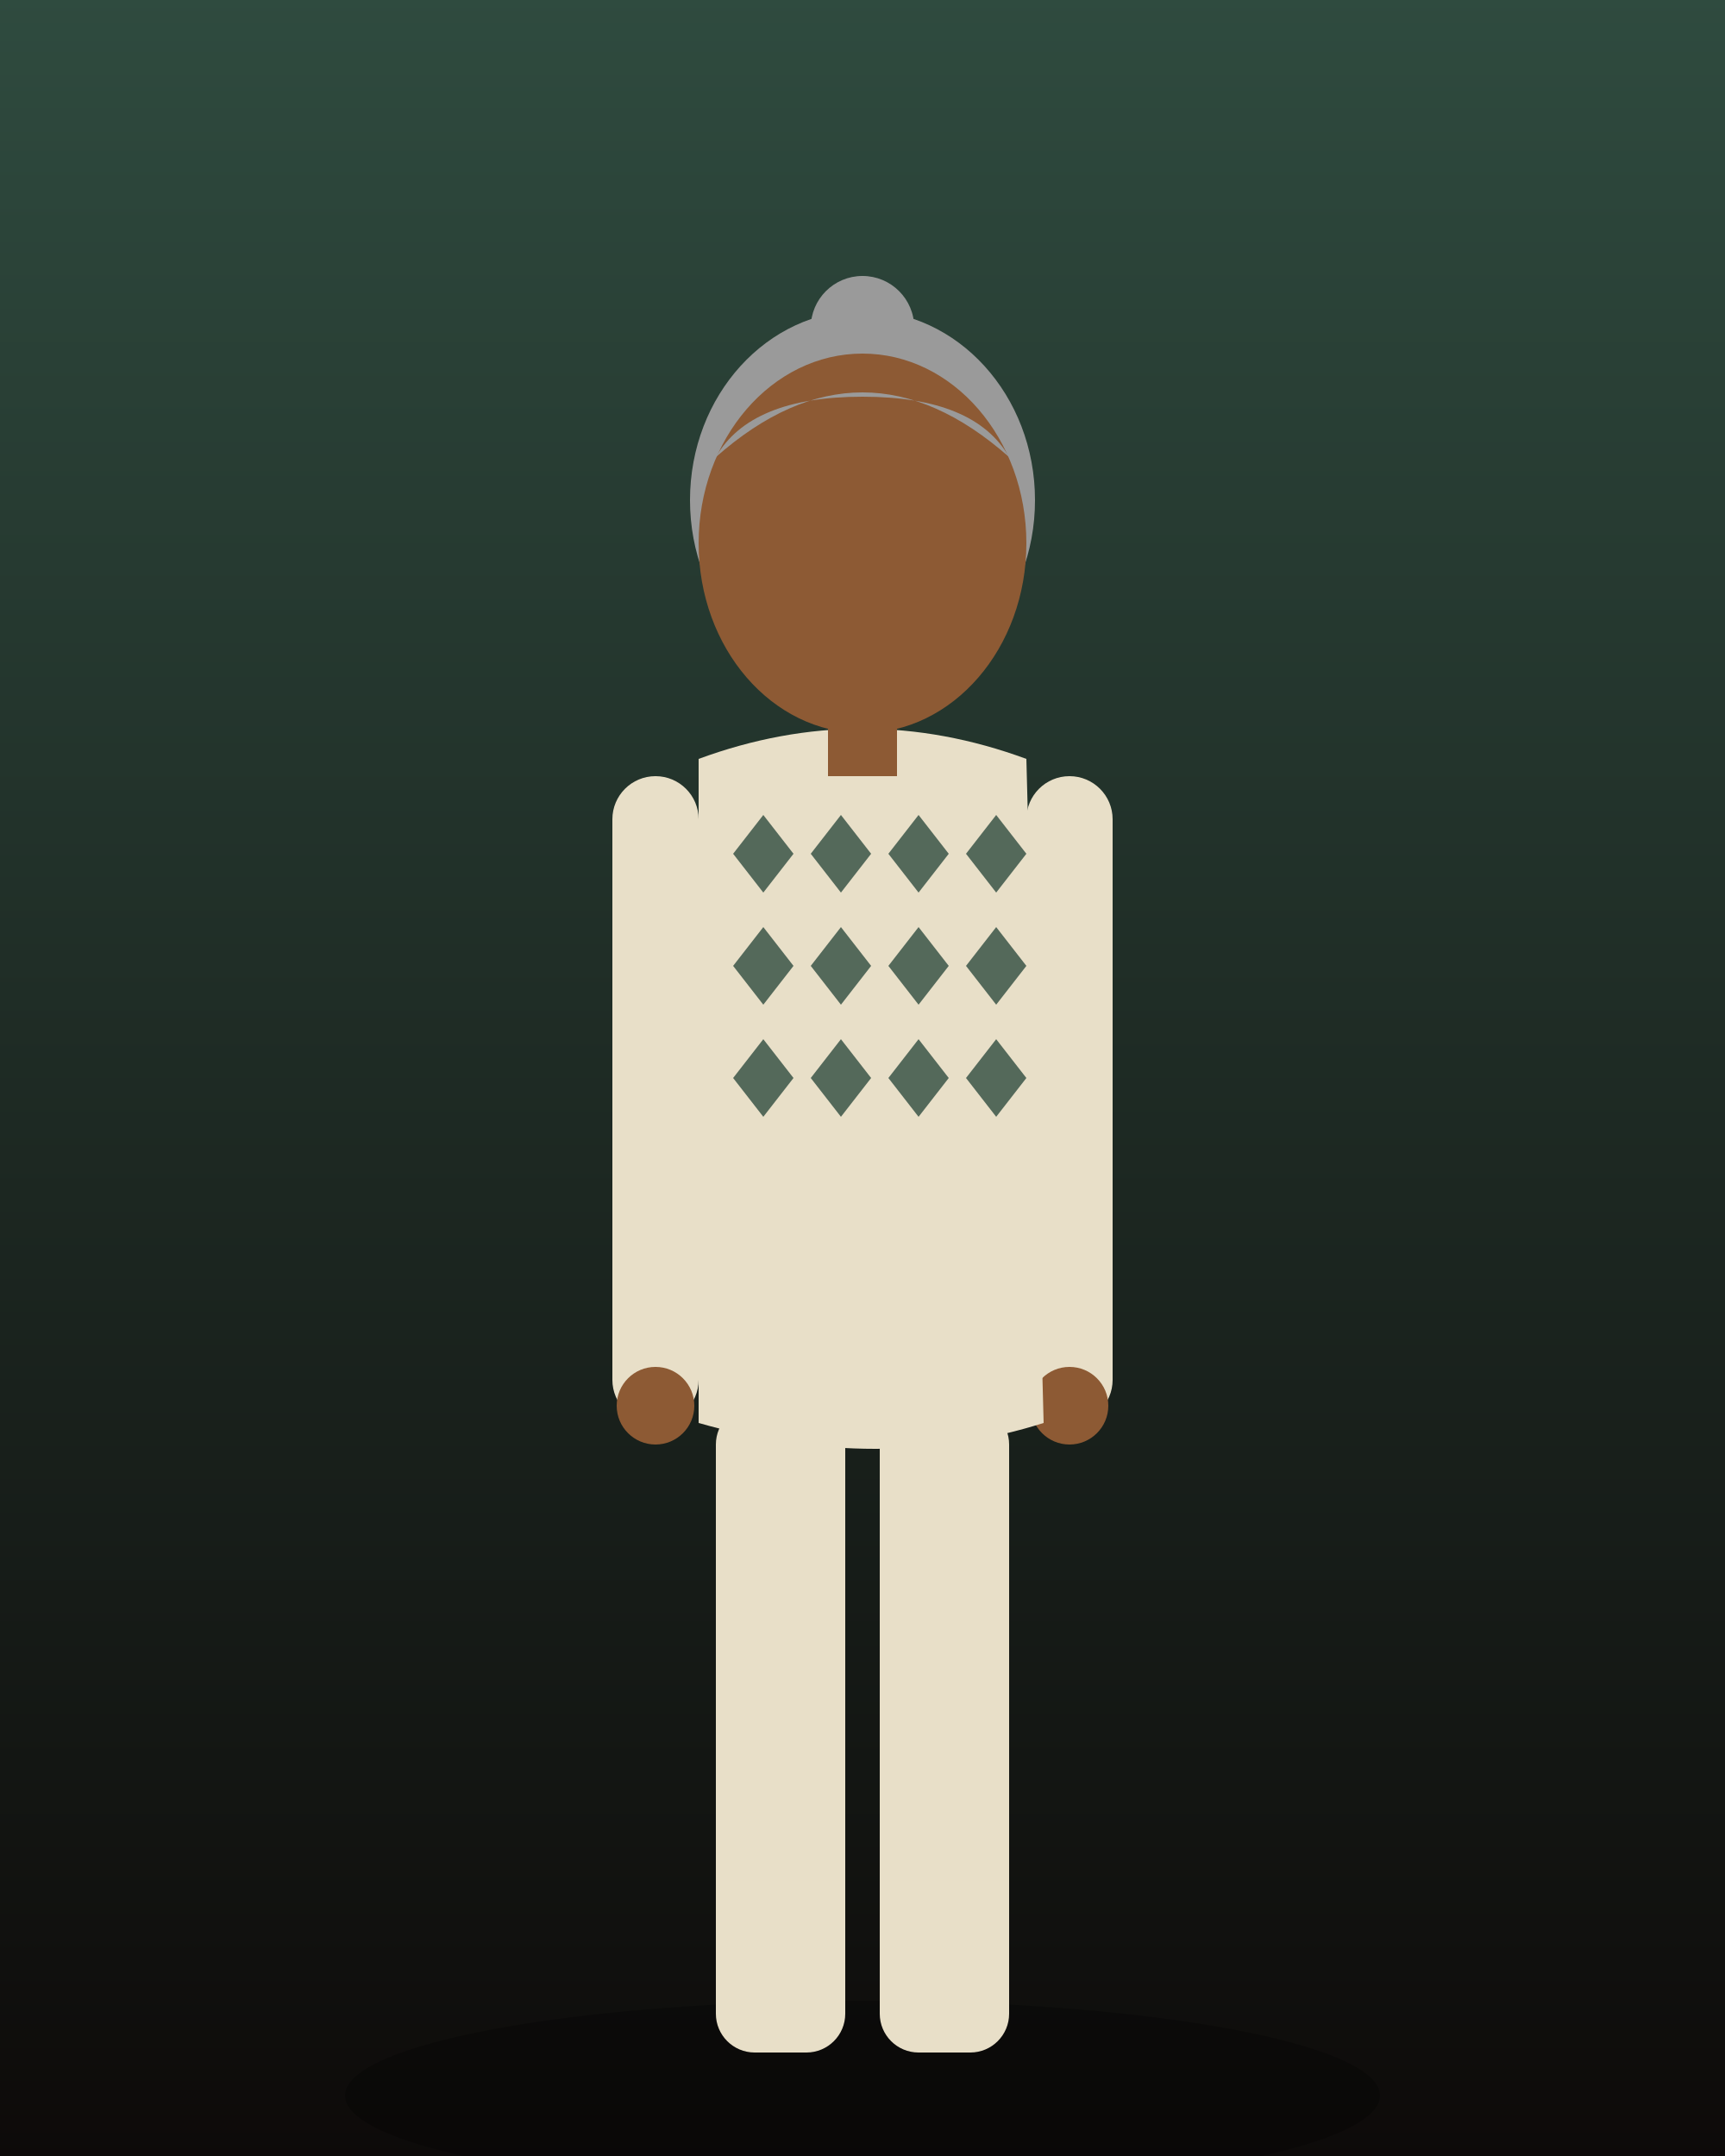
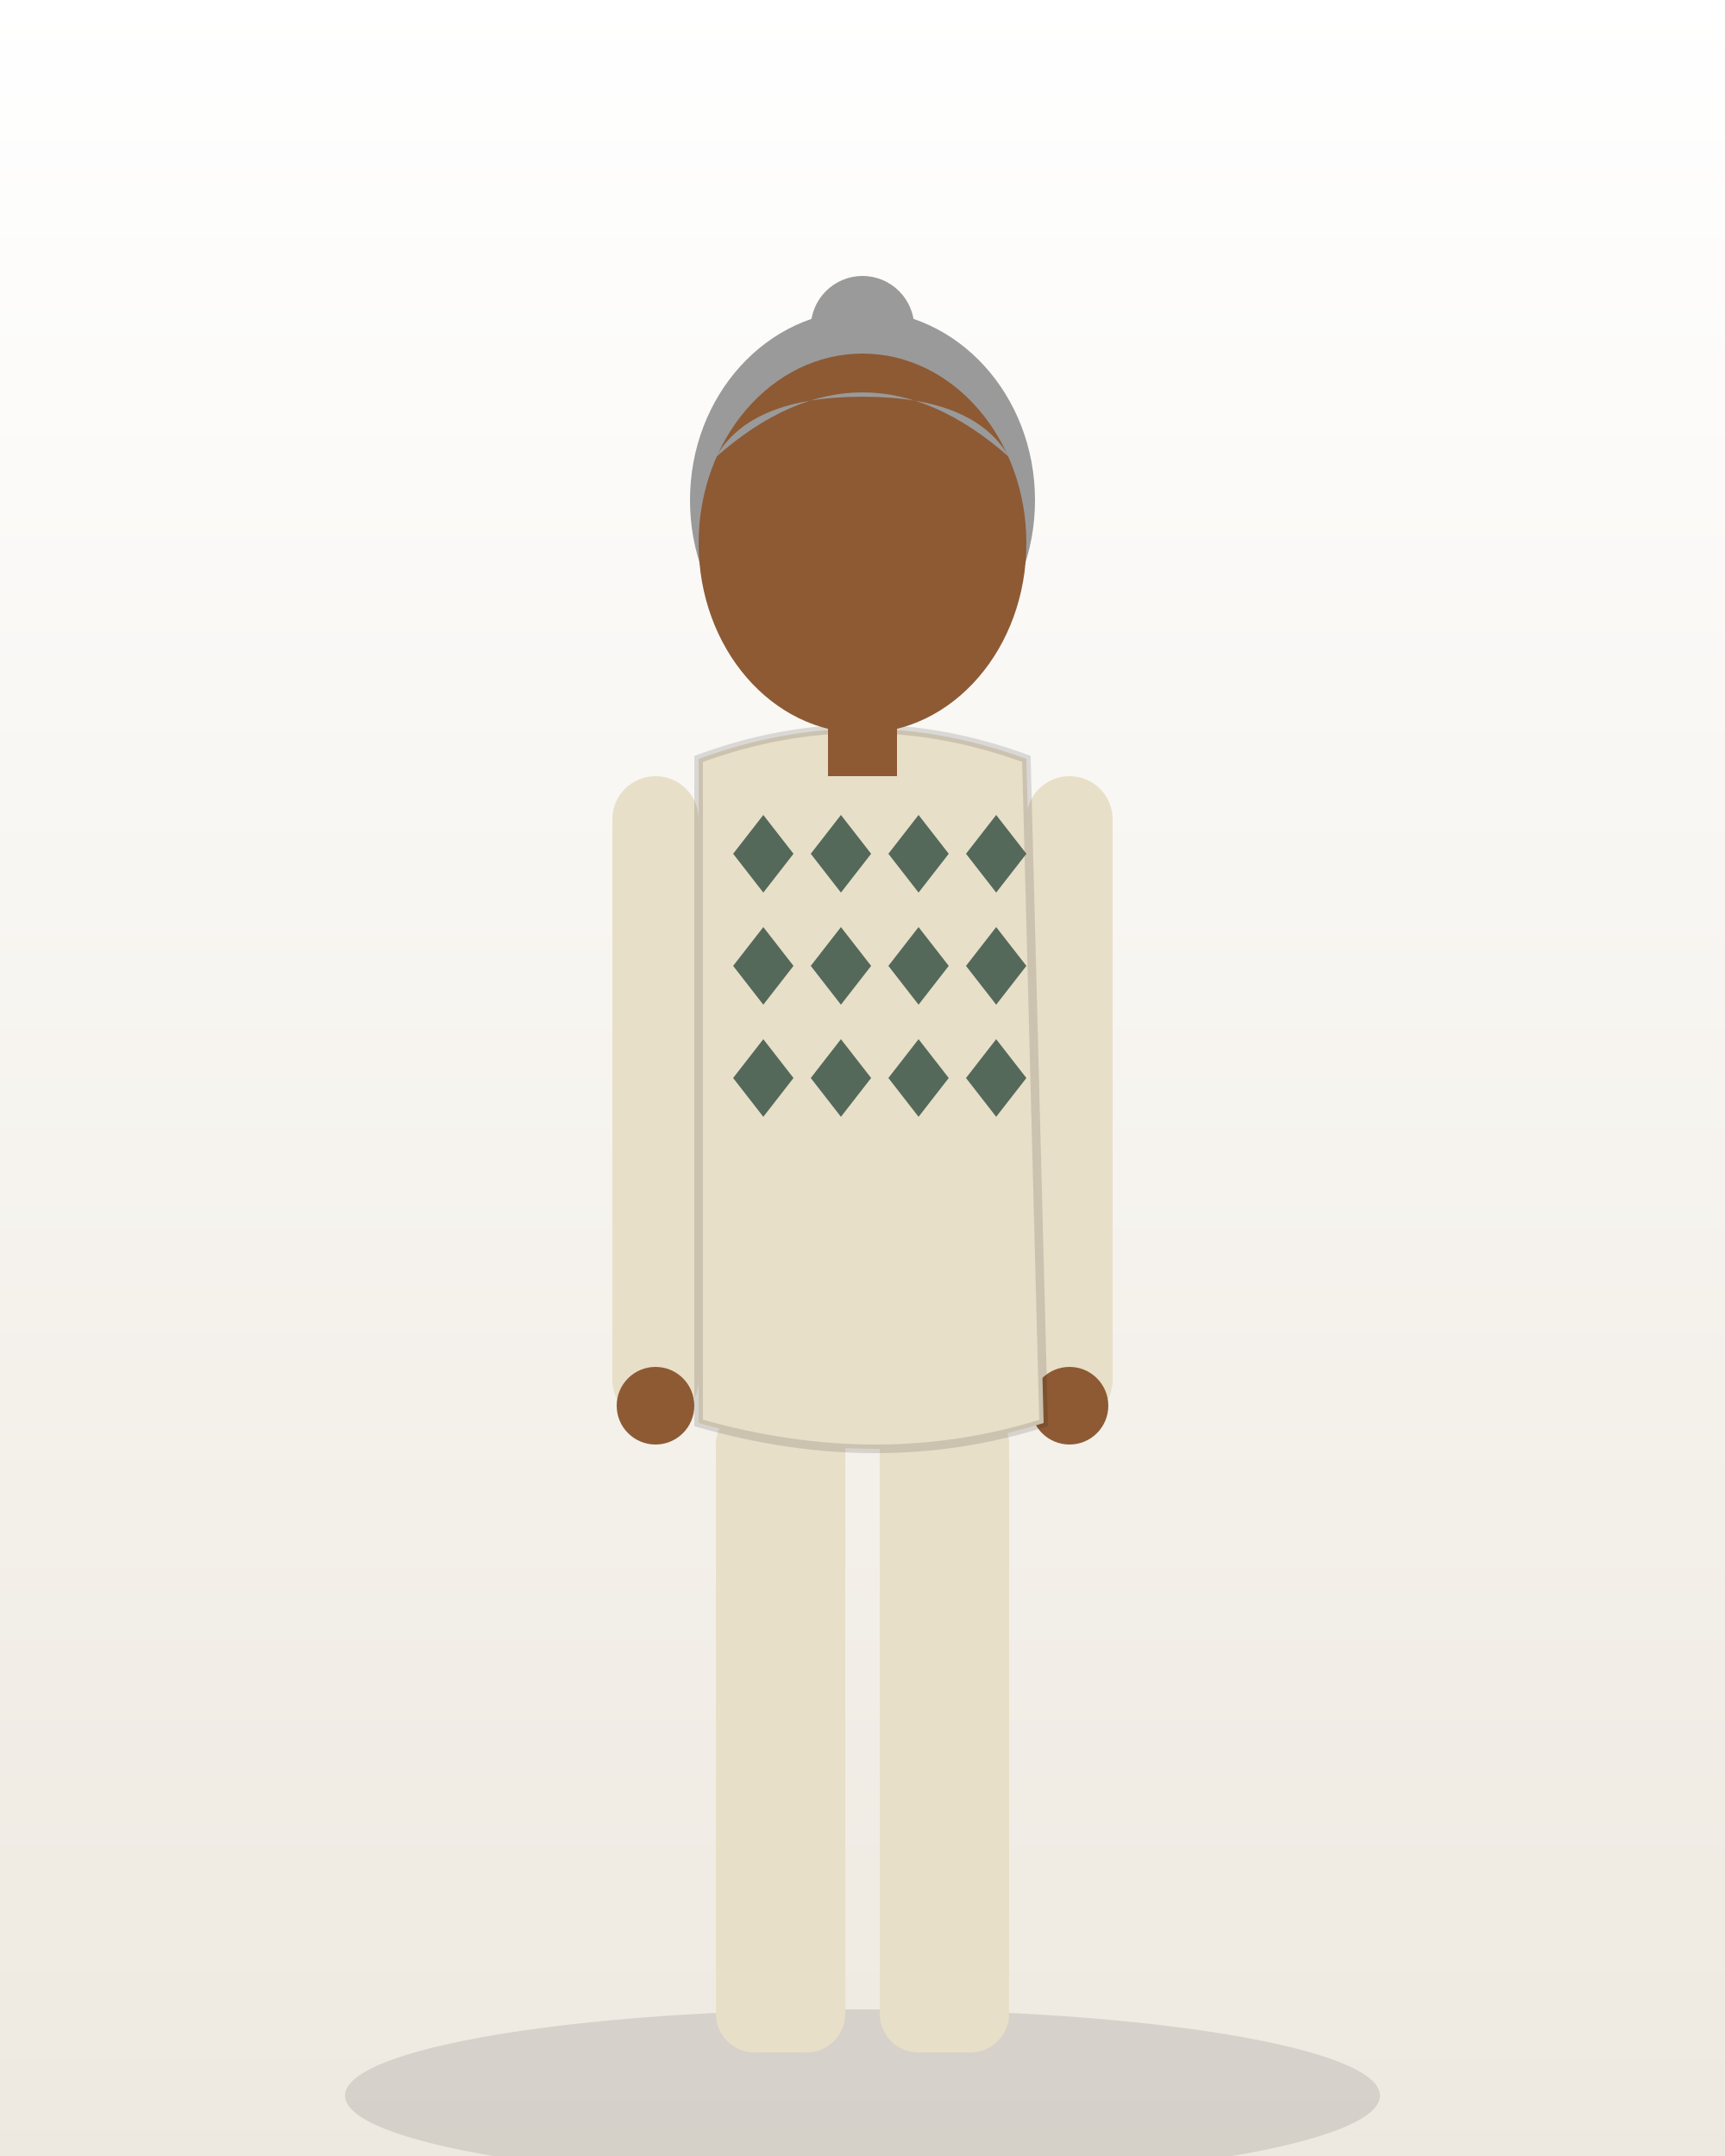
<svg xmlns="http://www.w3.org/2000/svg" width="400" height="500" viewBox="0 0 400 500" role="img" aria-label="Fair Isle Pyjama Set illustration">
  <defs>
    <linearGradient id="g-pj-fairisle" x1="0" y1="0" x2="0" y2="1">
-       <stop offset="0" stop-color="#2F4B3F" />
-       <stop offset="1" stop-color="#0d0a09" />
+       <stop offset="0" stop-color="#ffffff" />
+       <stop offset="1" stop-color="#eee9e0" />
    </linearGradient>
  </defs>
  <rect width="400" height="500" fill="url(#g-pj-fairisle)" />
-   <ellipse cx="200" cy="486" rx="120" ry="22" fill="#000" opacity="0.25" />
+   <ellipse cx="200" cy="486" rx="120" ry="20" fill="#1c1a17" opacity="0.12" />
  <clipPath id="t-pj-fairisle">
    <path d="M162 176     q38 -14 76 0     l4 154     q-38 12 -80 0 Z" />
  </clipPath>
  <rect x="166" y="326" width="30" height="150" rx="9" fill="#E8DFC8" />
  <rect x="204" y="326" width="30" height="150" rx="9" fill="#E8DFC8" />
  <rect x="142" y="180" width="20" height="150" rx="10" fill="#E8DFC8" />
  <rect x="238" y="180" width="20" height="150" rx="10" fill="#E8DFC8" />
  <circle cx="152" cy="326" r="9" fill="#8D5A34" />
  <circle cx="248" cy="326" r="9" fill="#8D5A34" />
-   <path d="M162 176     q38 -14 76 0     l4 154     q-38 12 -80 0 Z" fill="#E8DFC8" />
+   <path d="M162 176     q38 -14 76 0     l4 154     q-38 12 -80 0 Z" fill="#E8DFC8" stroke="#1c1a17" stroke-opacity="0.14" stroke-width="2" />
  <g clip-path="url(#t-pj-fairisle)">
    <g fill="#2F4B3F" opacity="0.8">
      <path d="M170 198 l7 -9 l7 9 l-7 9 Z" />
      <path d="M188 198 l7 -9 l7 9 l-7 9 Z" />
      <path d="M206 198 l7 -9 l7 9 l-7 9 Z" />
      <path d="M224 198 l7 -9 l7 9 l-7 9 Z" />
      <path d="M170 224 l7 -9 l7 9 l-7 9 Z" />
      <path d="M188 224 l7 -9 l7 9 l-7 9 Z" />
      <path d="M206 224 l7 -9 l7 9 l-7 9 Z" />
      <path d="M224 224 l7 -9 l7 9 l-7 9 Z" />
      <path d="M170 250 l7 -9 l7 9 l-7 9 Z" />
      <path d="M188 250 l7 -9 l7 9 l-7 9 Z" />
      <path d="M206 250 l7 -9 l7 9 l-7 9 Z" />
      <path d="M224 250 l7 -9 l7 9 l-7 9 Z" />
    </g>
  </g>
  <rect x="192" y="150" width="16" height="30" fill="#8D5A34" />
  <ellipse cx="200" cy="116" rx="40" ry="44" fill="#9A9A9A" />
  <circle cx="200" cy="76" r="12" fill="#9A9A9A" />
  <ellipse cx="200" cy="126" rx="38" ry="44" fill="#8D5A34" />
  <path d="M166 106 q34 -30 68 0 q-8 -14 -34 -14 q-26 0 -34 14 Z" fill="#9A9A9A" />
</svg>
